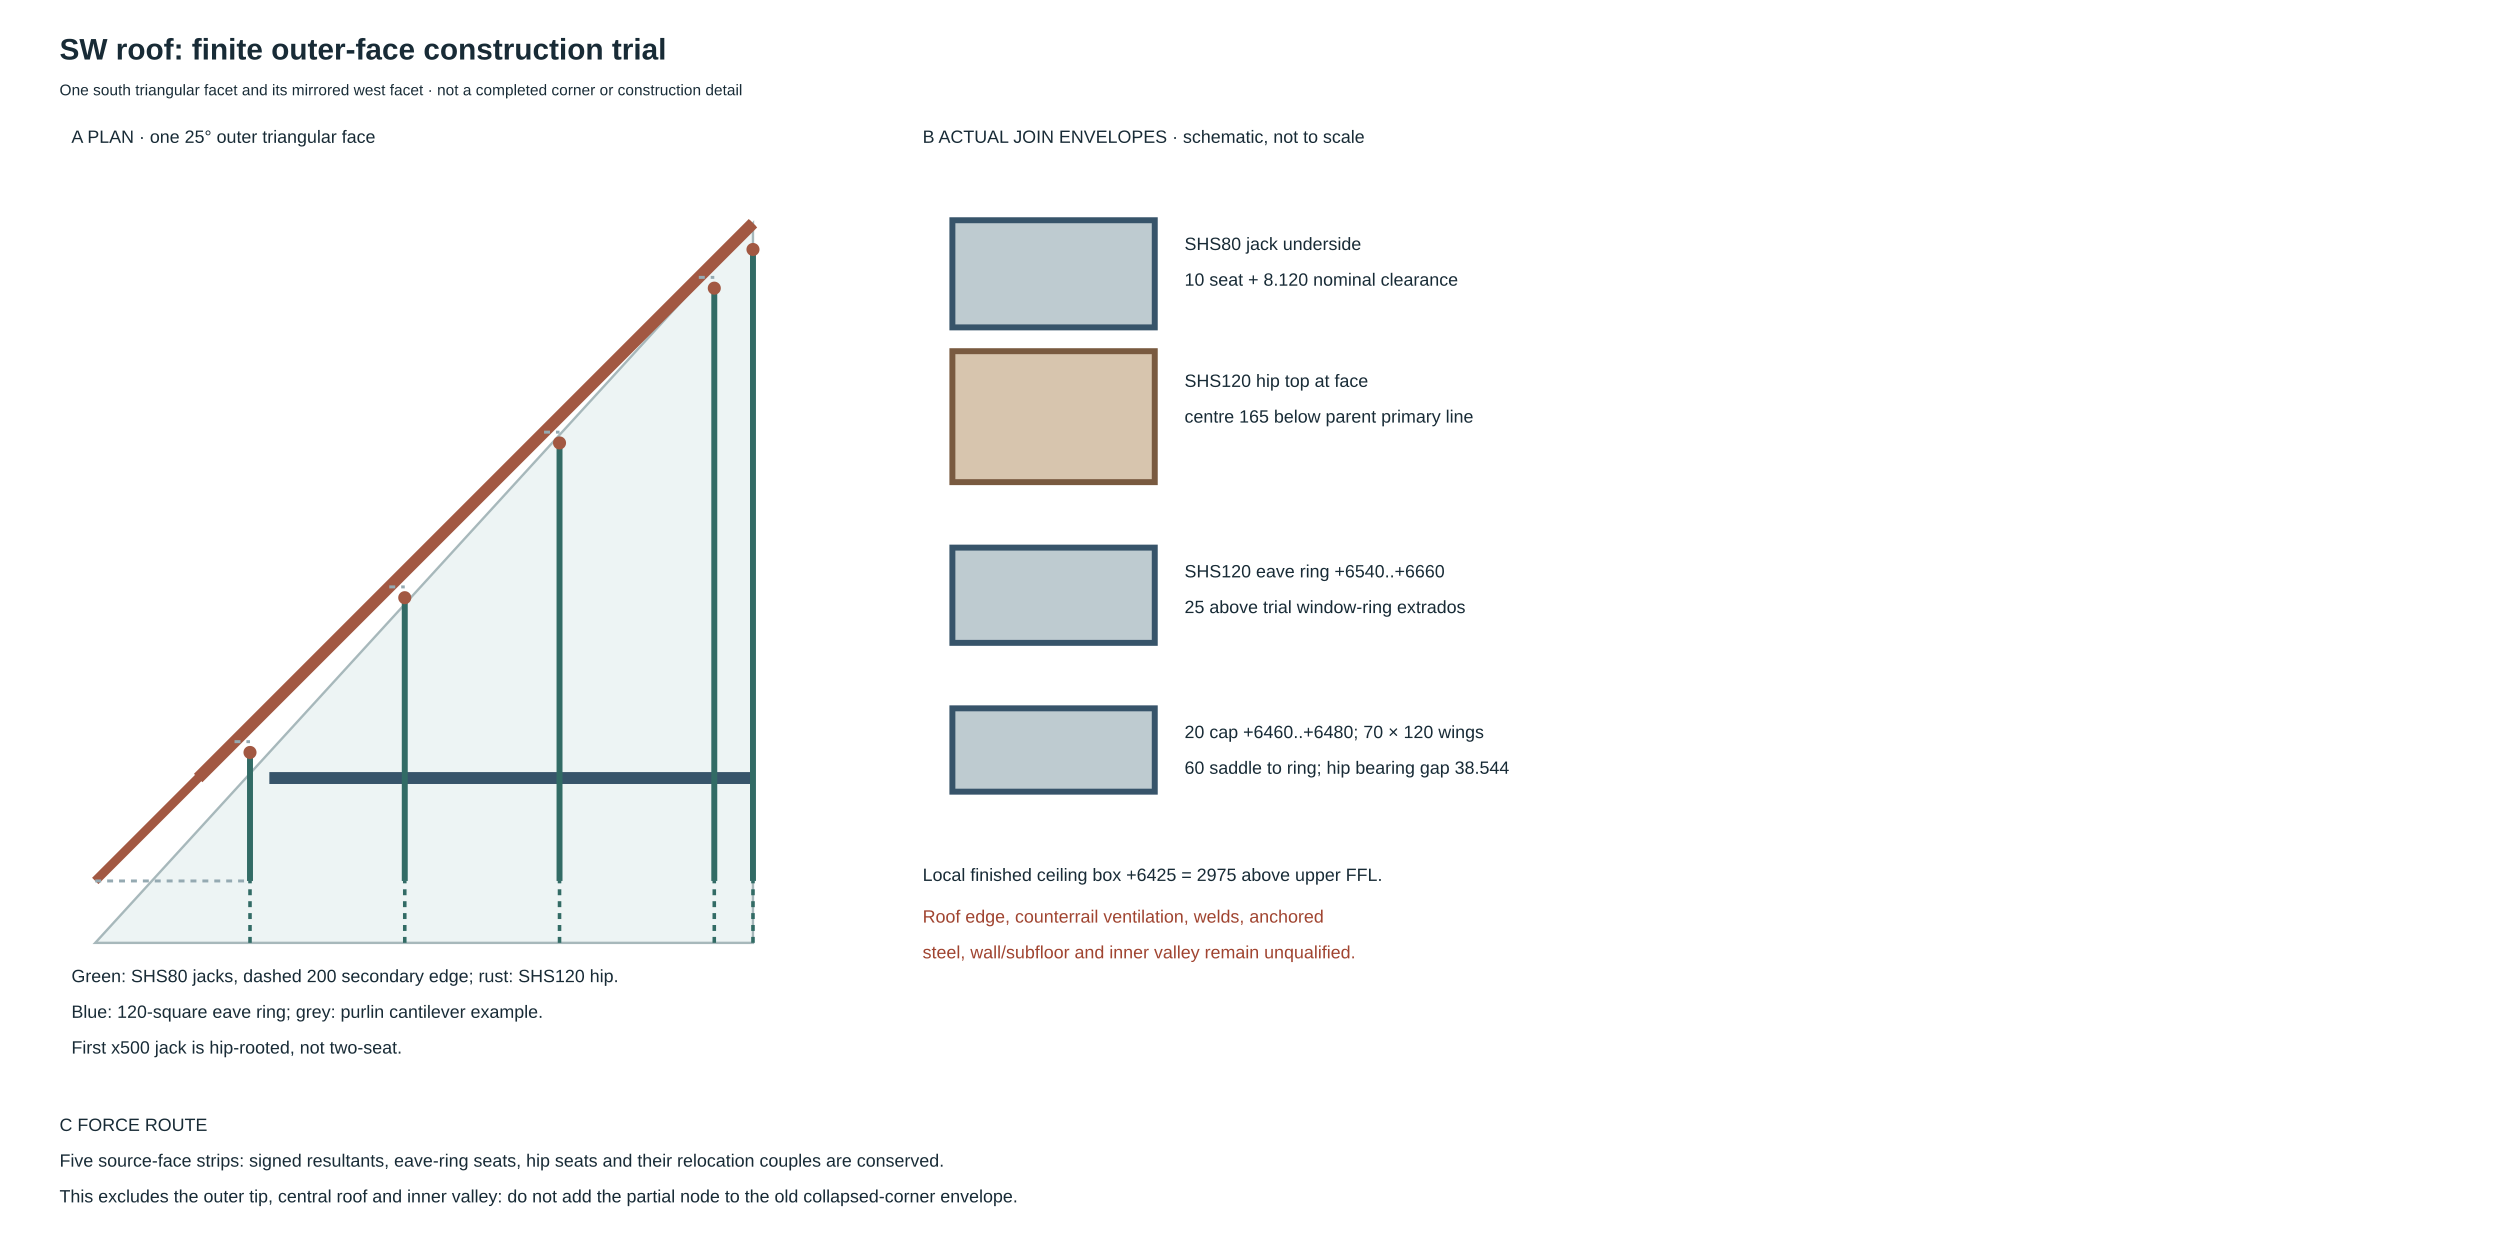
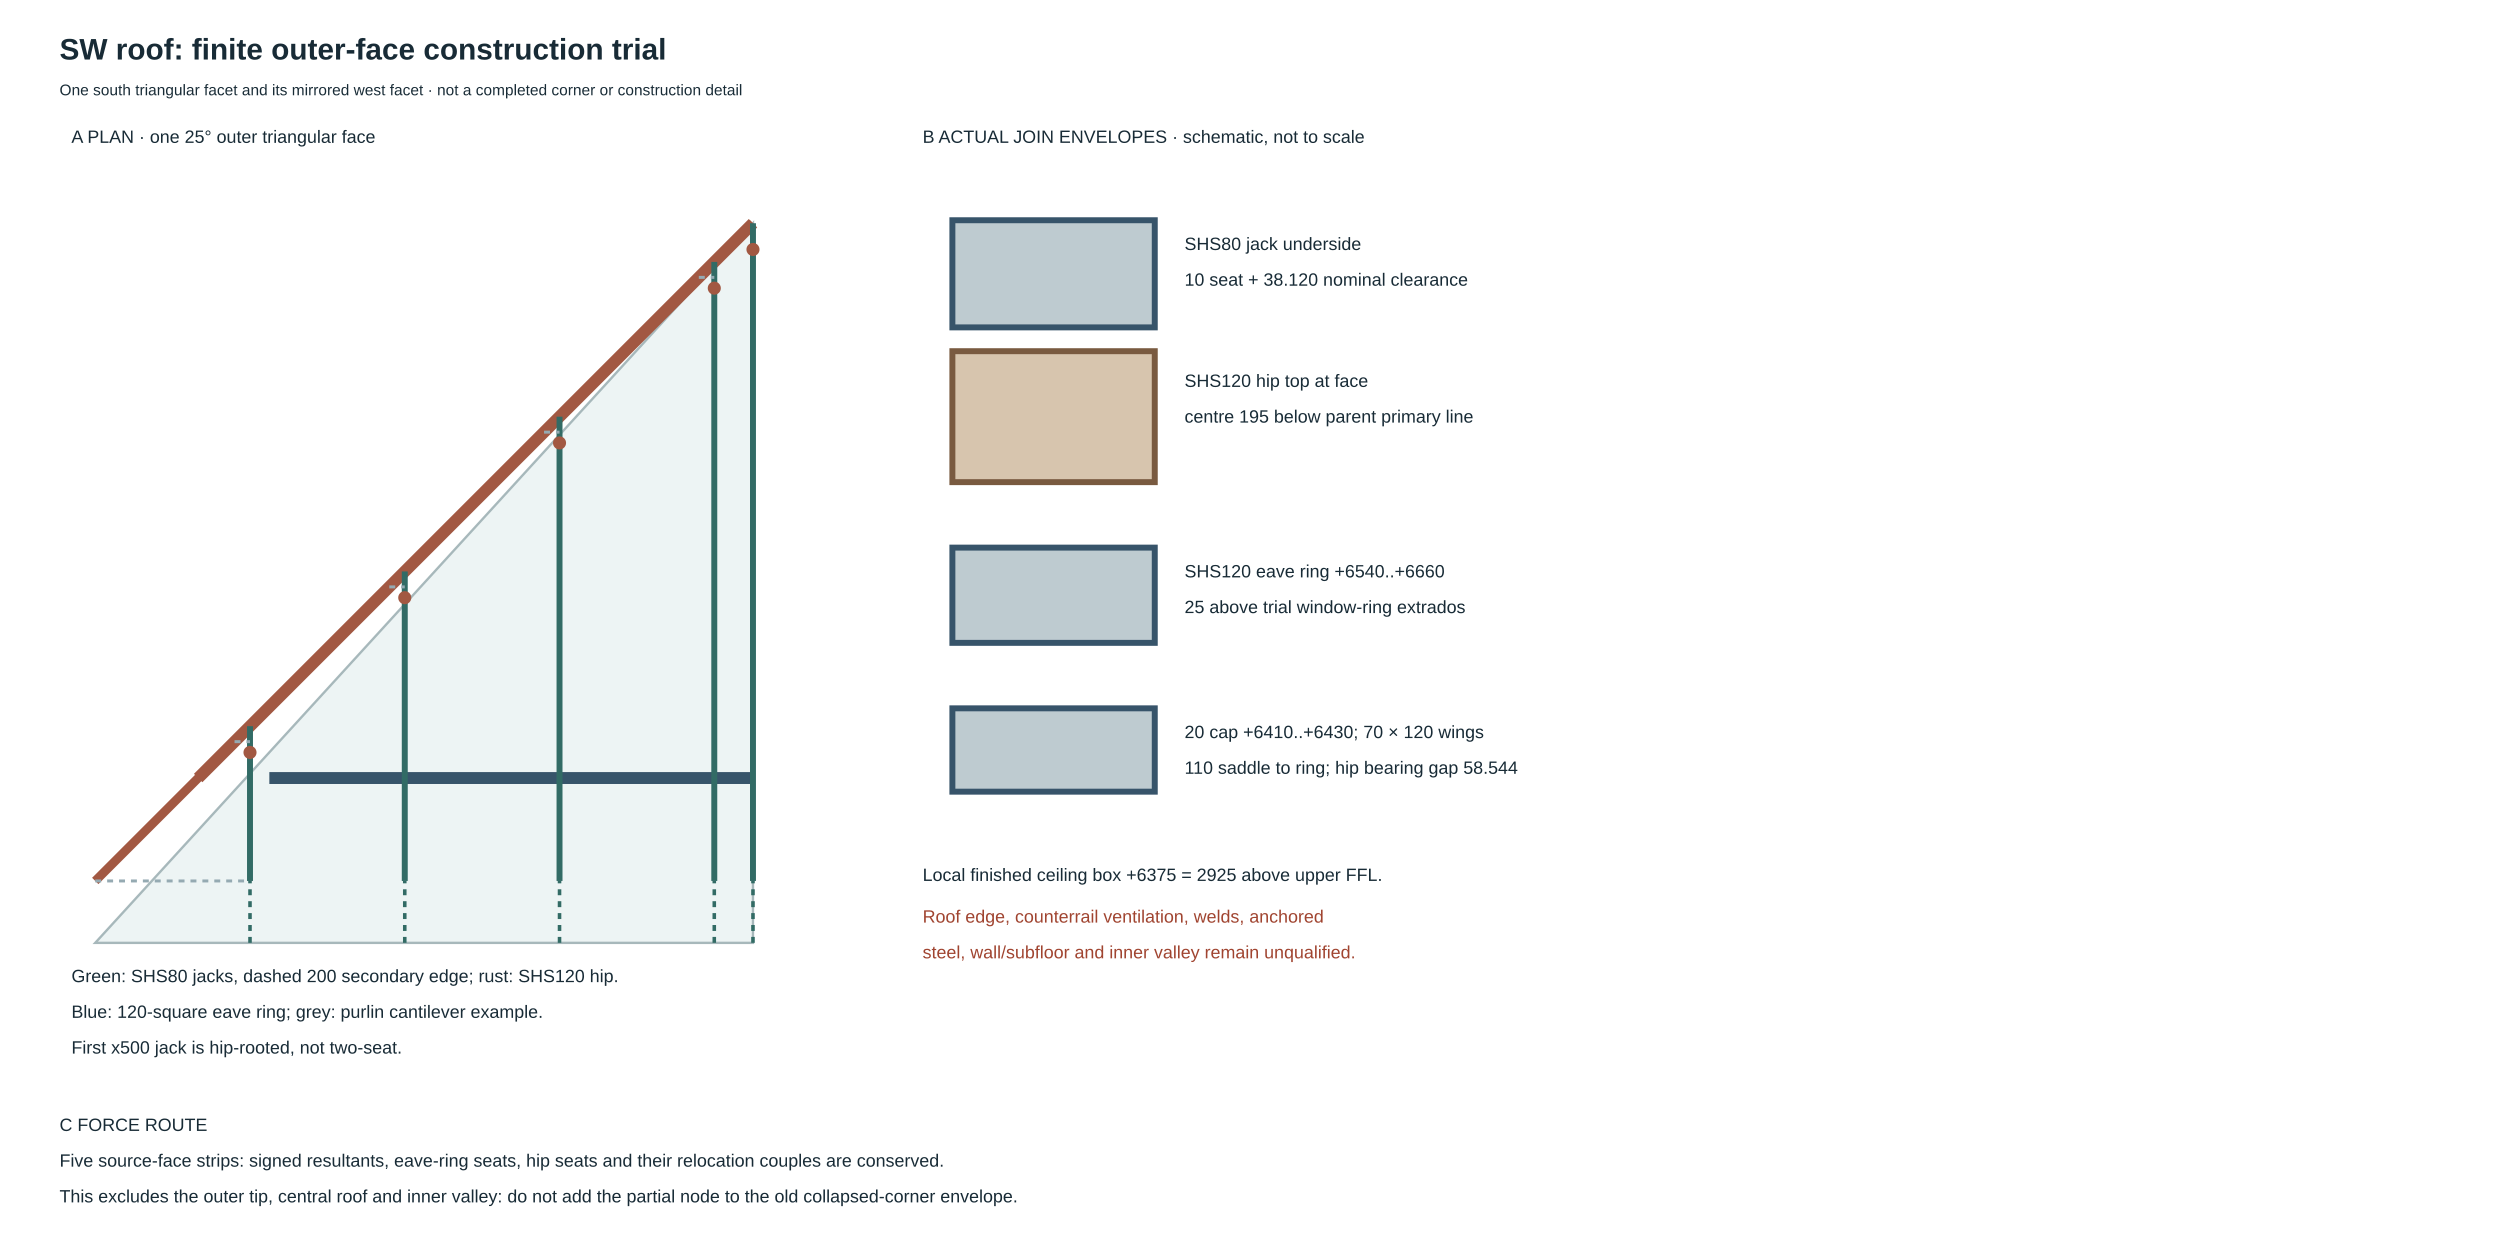
<svg xmlns="http://www.w3.org/2000/svg" width="420mm" height="210mm" viewBox="0 0 420 210">
  <rect width="420" height="210" fill="white" />
  <style>text{font-family:Arial,sans-serif;fill:#182b36;font-size:3px}.title{font-size:5px;font-weight:bold}.small{font-size:2.6px}.warn{fill:#a04430}</style>
  <text x="10" y="10" class="title">SW roof: finite outer-face construction trial</text>
  <text x="10" y="16" class="small">One south triangular facet and its mirrored west facet · not a completed corner or construction detail</text>
  <text x="12" y="24">A  PLAN · one 25° outer triangular face</text>
  <path d="M 16 158.4 L 126.5 158.4 L 126.5 37.5 Z" fill="#edf4f4" stroke="#a7b8bb" stroke-width=".4" />
  <line x1="16.000" y1="148.000" x2="126.500" y2="37.500" stroke="#a25842" stroke-width="1.5" />
  <line x1="33.290" y1="130.710" x2="126.500" y2="37.500" stroke="#a25842" stroke-width="2" />
  <line x1="45.250" y1="130.710" x2="126.500" y2="130.710" stroke="#37546a" stroke-width="2" />
-   <line x1="42.000" y1="148.000" x2="42.000" y2="126.412" stroke="#326b65" stroke-width="1" />
+   <line x1="42.000" y1="148.000" x2="42.000" y2="122.000" stroke="#326b65" stroke-width="1" />
  <line x1="42.000" y1="158.400" x2="42.000" y2="148.000" stroke="#326b65" stroke-width=".6" stroke-dasharray="1 1" />
  <circle cx="42.000" cy="126.412" r="1.1" fill="#a25842" />
-   <line x1="68.000" y1="148.000" x2="68.000" y2="100.412" stroke="#326b65" stroke-width="1" />
+   <line x1="68.000" y1="148.000" x2="68.000" y2="96.000" stroke="#326b65" stroke-width="1" />
  <line x1="68.000" y1="158.400" x2="68.000" y2="148.000" stroke="#326b65" stroke-width=".6" stroke-dasharray="1 1" />
  <circle cx="68.000" cy="100.412" r="1.1" fill="#a25842" />
-   <line x1="94.000" y1="148.000" x2="94.000" y2="74.412" stroke="#326b65" stroke-width="1" />
+   <line x1="94.000" y1="148.000" x2="94.000" y2="70.000" stroke="#326b65" stroke-width="1" />
  <line x1="94.000" y1="158.400" x2="94.000" y2="148.000" stroke="#326b65" stroke-width=".6" stroke-dasharray="1 1" />
  <circle cx="94.000" cy="74.412" r="1.1" fill="#a25842" />
-   <line x1="120.000" y1="148.000" x2="120.000" y2="48.412" stroke="#326b65" stroke-width="1" />
+   <line x1="120.000" y1="148.000" x2="120.000" y2="44.000" stroke="#326b65" stroke-width="1" />
  <line x1="120.000" y1="158.400" x2="120.000" y2="148.000" stroke="#326b65" stroke-width=".6" stroke-dasharray="1 1" />
  <circle cx="120.000" cy="48.412" r="1.1" fill="#a25842" />
-   <line x1="126.500" y1="148.000" x2="126.500" y2="41.912" stroke="#326b65" stroke-width="1" />
+   <line x1="126.500" y1="148.000" x2="126.500" y2="37.500" stroke="#326b65" stroke-width="1" />
  <line x1="126.500" y1="158.400" x2="126.500" y2="148.000" stroke="#326b65" stroke-width=".6" stroke-dasharray="1 1" />
  <circle cx="126.500" cy="41.912" r="1.1" fill="#a25842" />
  <line x1="16.000" y1="148.000" x2="42.000" y2="148.000" stroke="#95aab2" stroke-width=".5" stroke-dasharray="1 1" />
  <line x1="39.400" y1="124.600" x2="42.000" y2="124.600" stroke="#95aab2" stroke-width=".5" stroke-dasharray="1 1" />
  <line x1="65.400" y1="98.600" x2="68.000" y2="98.600" stroke="#95aab2" stroke-width=".5" stroke-dasharray="1 1" />
  <line x1="91.400" y1="72.600" x2="94.000" y2="72.600" stroke="#95aab2" stroke-width=".5" stroke-dasharray="1 1" />
  <line x1="117.400" y1="46.600" x2="120.000" y2="46.600" stroke="#95aab2" stroke-width=".5" stroke-dasharray="1 1" />
  <text x="12" y="165">Green: SHS80 jacks, dashed 200 secondary edge; rust: SHS120 hip.</text>
  <text x="12" y="171">Blue: 120-square eave ring; grey: purlin cantilever example.</text>
  <text x="12" y="177">First x500 jack is hip-rooted, not two-seat.</text>
  <text x="155" y="24">B  ACTUAL JOIN ENVELOPES · schematic, not to scale</text>
  <rect x="160" y="37" width="34" height="18" fill="#becbd0" stroke="#37546a" />
  <text x="199" y="42">SHS80 jack underside</text>
-   <text x="199" y="48">10 seat + 8.120 nominal clearance</text>
+   <text x="199" y="48">10 seat + 38.120 nominal clearance</text>
  <rect x="160" y="59" width="34" height="22" fill="#d7c5ae" stroke="#795a40" />
  <text x="199" y="65">SHS120 hip top at face</text>
-   <text x="199" y="71">centre 165 below parent primary line</text>
+   <text x="199" y="71">centre 195 below parent primary line</text>
  <rect x="160" y="92" width="34" height="16" fill="#becbd0" stroke="#37546a" />
  <text x="199" y="97">SHS120 eave ring +6540..+6660</text>
  <text x="199" y="103">25 above trial window-ring extrados</text>
  <rect x="160" y="119" width="34" height="14" fill="#becbd0" stroke="#37546a" />
-   <text x="199" y="124">20 cap +6460..+6480; 70 × 120 wings</text>
-   <text x="199" y="130">60 saddle to ring; hip bearing gap 38.544</text>
-   <text x="155" y="148">Local finished ceiling box +6425 = 2975 above upper FFL.</text>
+   <text x="199" y="124">20 cap +6410..+6430; 70 × 120 wings</text>
+   <text x="199" y="130">110 saddle to ring; hip bearing gap 58.544</text>
+   <text x="155" y="148">Local finished ceiling box +6375 = 2925 above upper FFL.</text>
  <text x="155" y="155" class="warn">Roof edge, counterrail ventilation, welds, anchored</text>
  <text x="155" y="161" class="warn">steel, wall/subfloor and inner valley remain unqualified.</text>
  <text x="10" y="190">C  FORCE ROUTE</text>
  <text x="10" y="196">Five source-face strips: signed resultants, eave-ring seats, hip seats and their relocation couples are conserved.</text>
  <text x="10" y="202">This excludes the outer tip, central roof and inner valley: do not add the partial node to the old collapsed-corner envelope.</text>
</svg>
